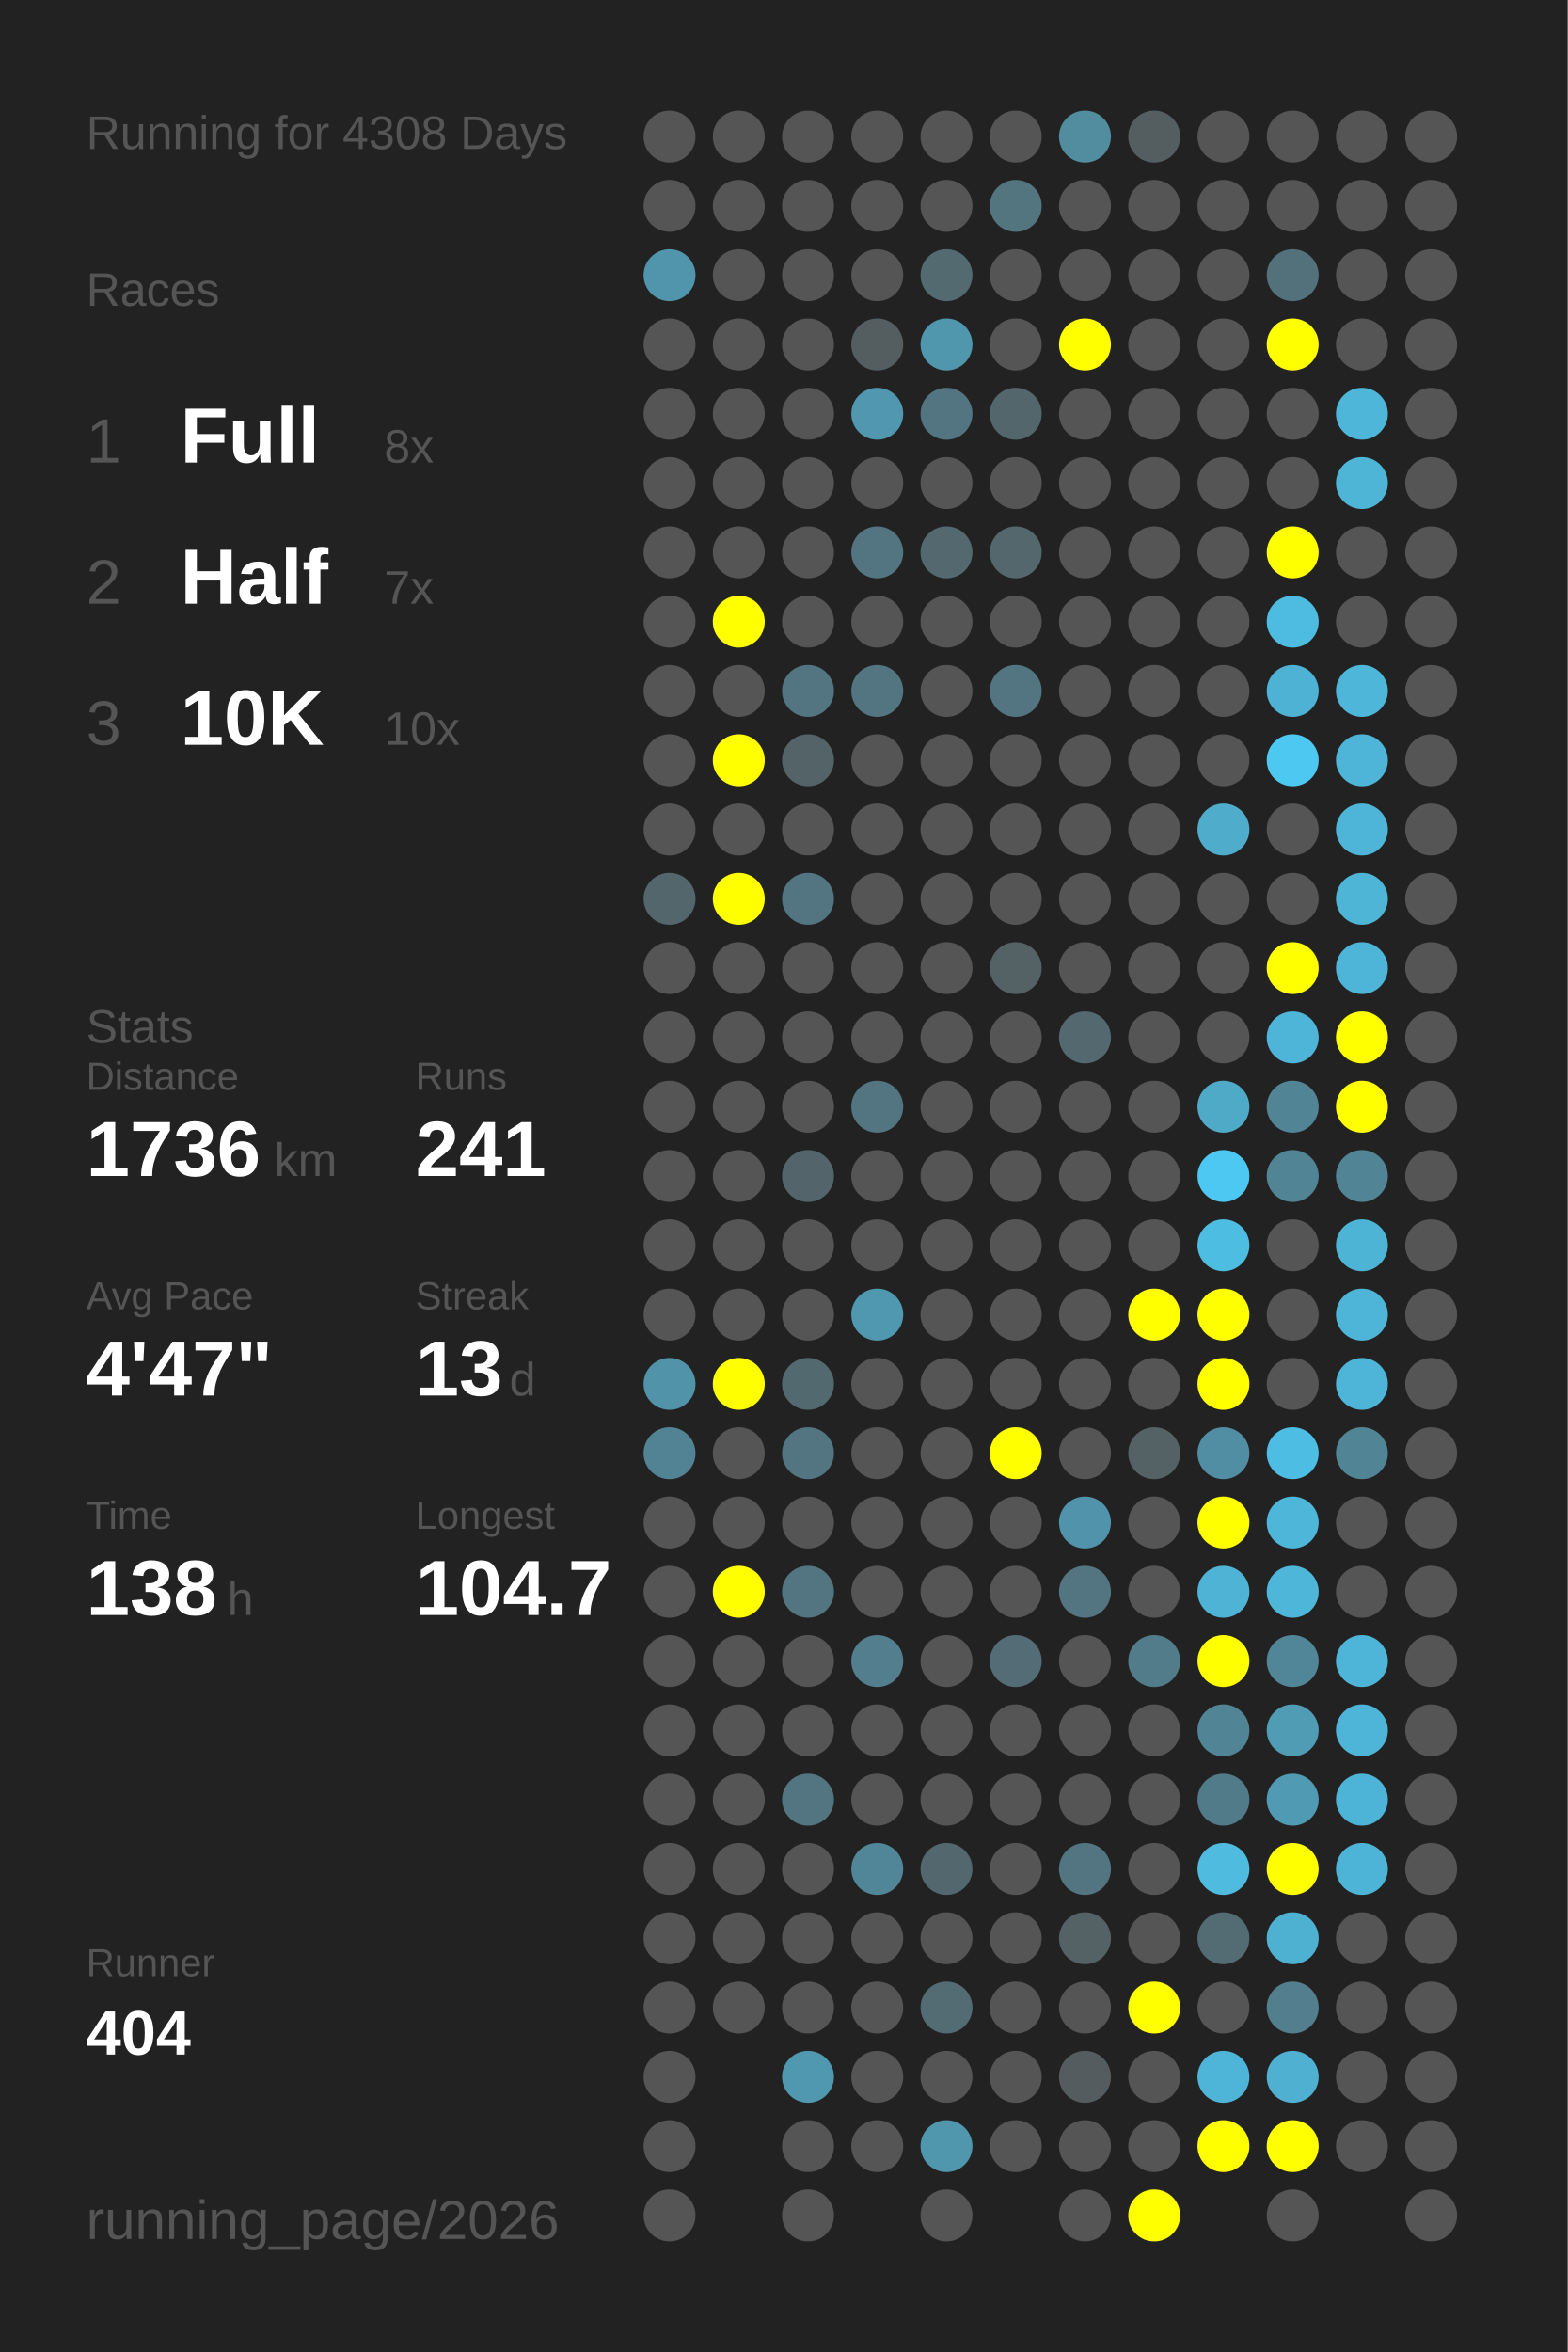
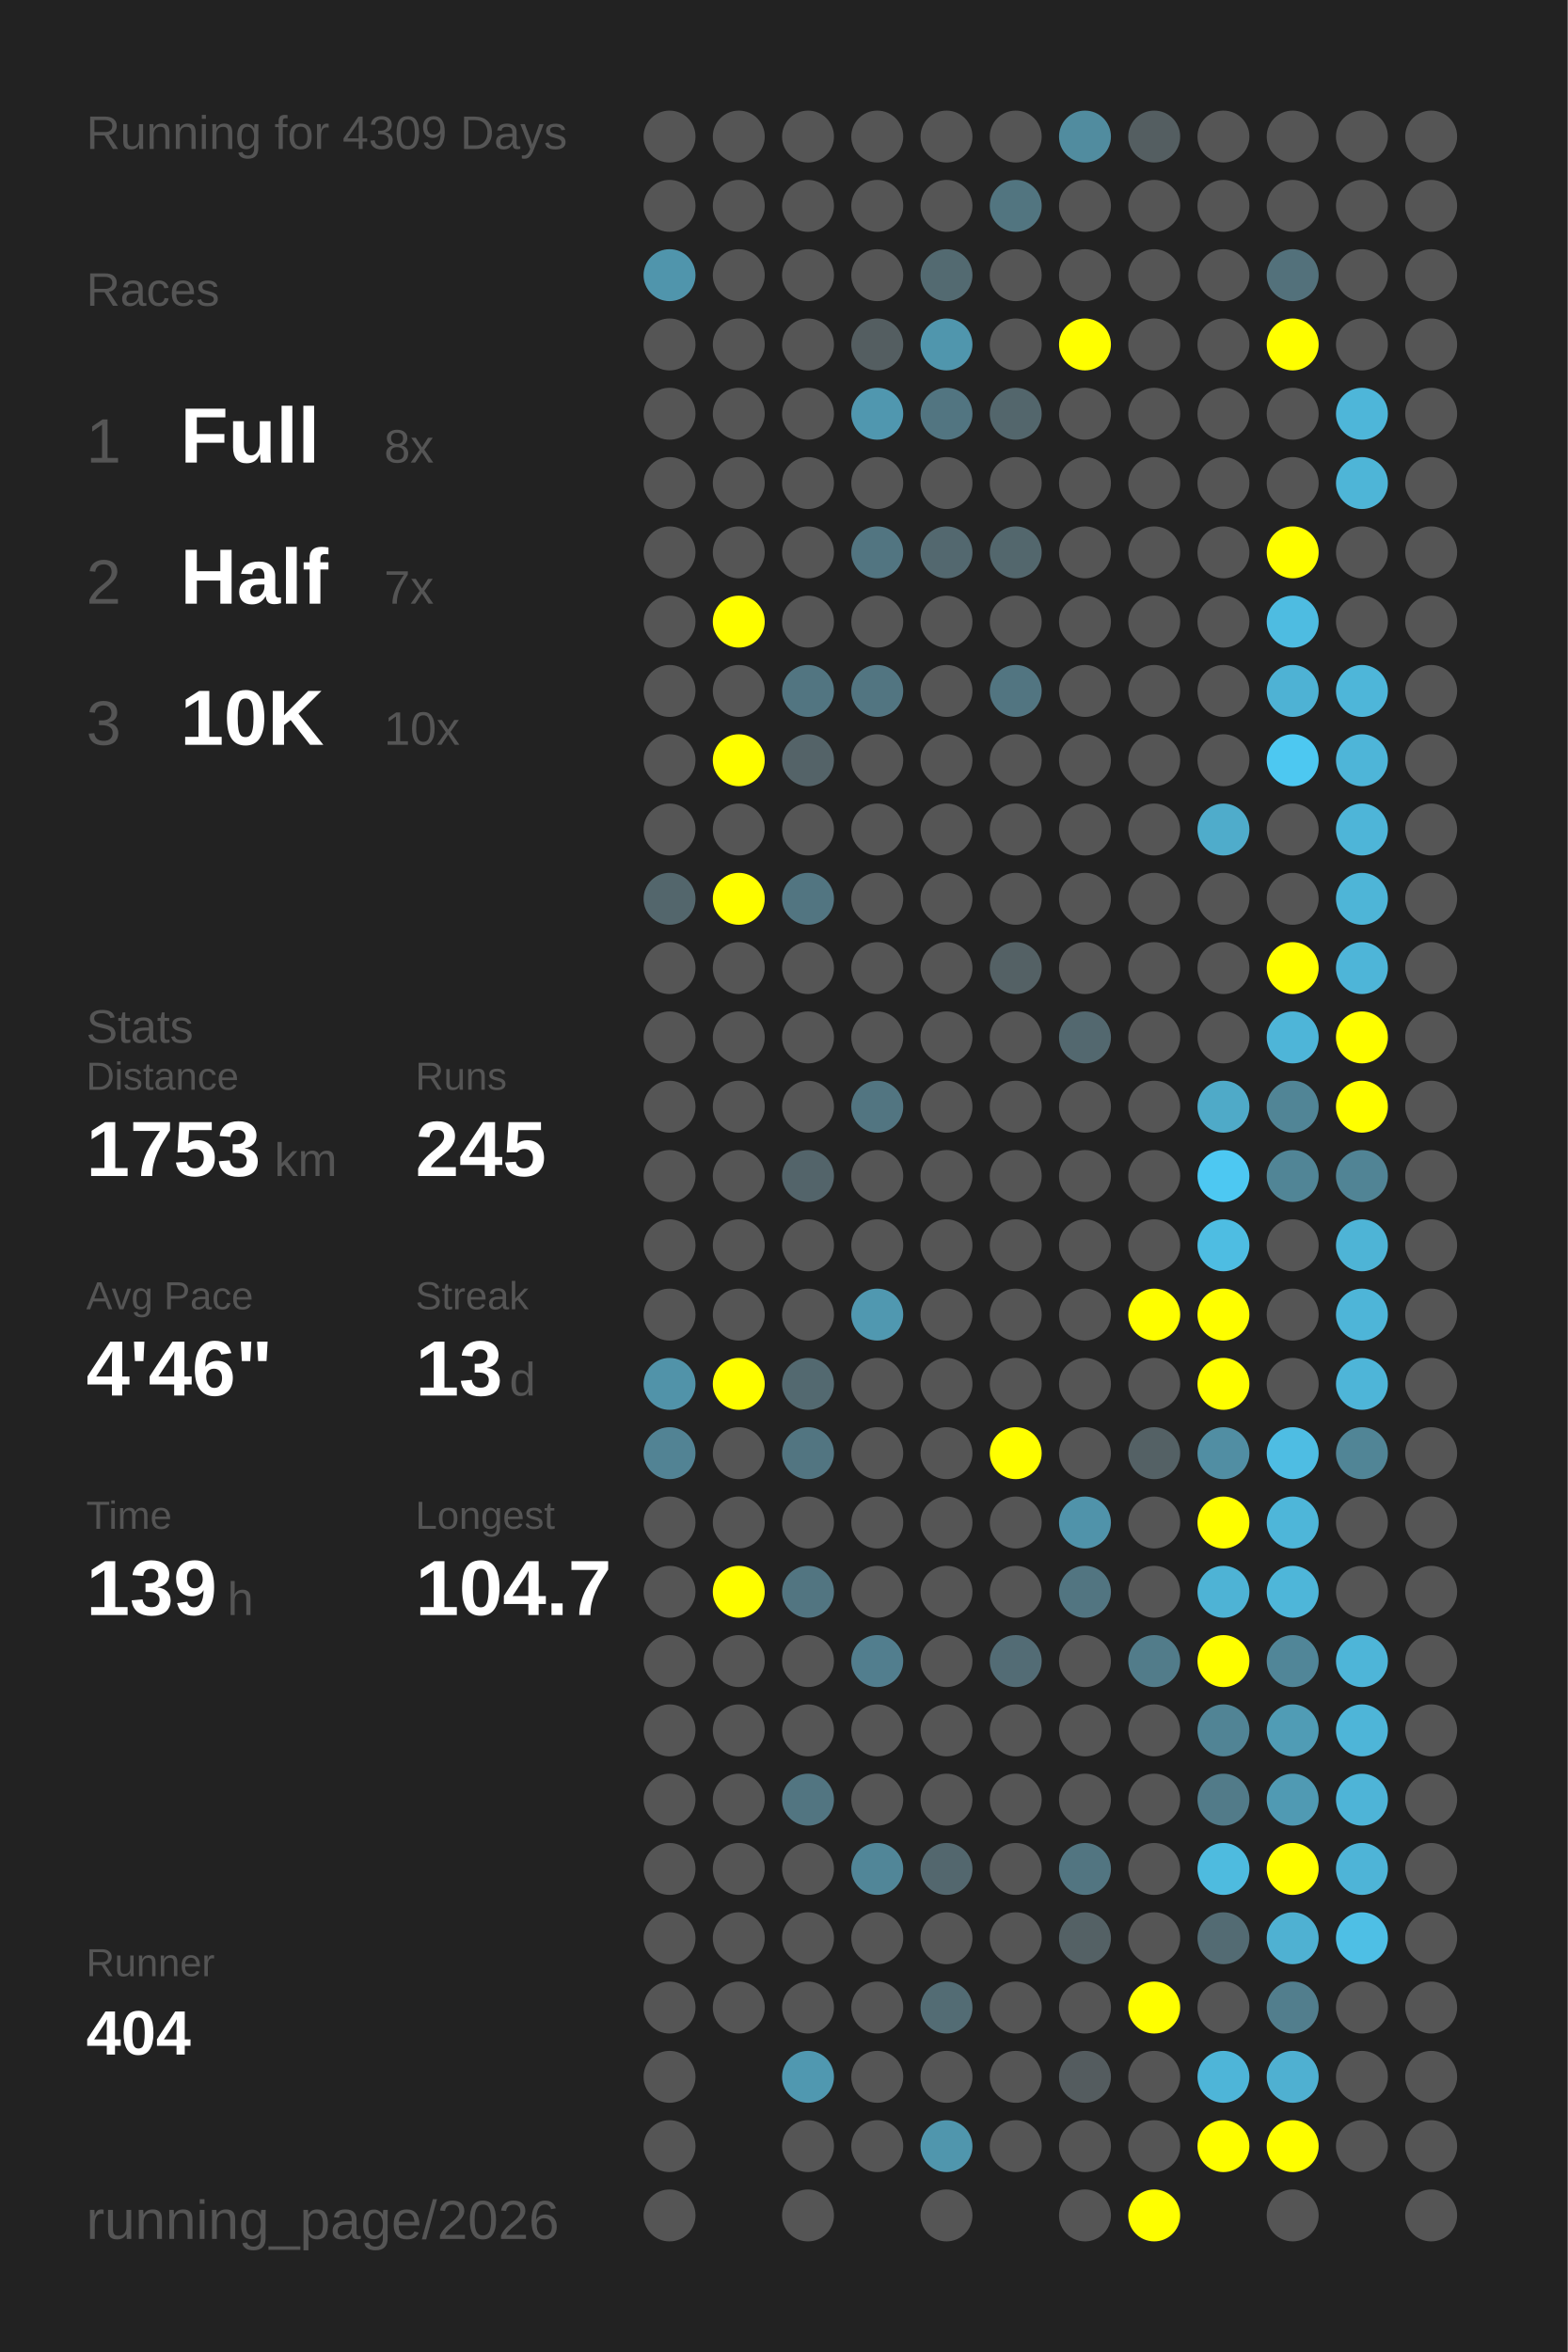
<svg xmlns="http://www.w3.org/2000/svg" baseProfile="full" height="300mm" version="1.1" viewBox="0,0,200,300" width="200mm">
  <defs />
  <rect fill="#222222" height="300" width="200" x="0" y="0" />
-   <text fill="#555555" style="font-size:6px; font-family:Arial;" x="11" y="19">Running for 4308 Days</text>
+   <text fill="#555555" style="font-size:6px; font-family:Arial;" x="11" y="19">Running for 4309 Days</text>
  <text fill="#555555" style="font-size:6px; font-family:Arial;" x="11" y="39">Races</text>
  <text fill="#555555" style="font-size:8px; font-family:Arial;" x="11" y="59">1</text>
  <text fill="#FFFFFF" style="font-size:10px; font-family:Arial; font-weight:bold;" x="23" y="59">Full</text>
  <text fill="#555555" style="font-size:6px; font-family:Arial;" x="49" y="59">8x</text>
  <text fill="#555555" style="font-size:8px; font-family:Arial;" x="11" y="77">2</text>
  <text fill="#FFFFFF" style="font-size:10px; font-family:Arial; font-weight:bold;" x="23" y="77">Half</text>
  <text fill="#555555" style="font-size:6px; font-family:Arial;" x="49" y="77">7x</text>
  <text fill="#555555" style="font-size:8px; font-family:Arial;" x="11" y="95">3</text>
  <text fill="#FFFFFF" style="font-size:10px; font-family:Arial; font-weight:bold;" x="23" y="95">10K</text>
  <text fill="#555555" style="font-size:6px; font-family:Arial;" x="49" y="95">10x</text>
  <text fill="#555555" style="font-size:6px; font-family:Arial;" x="11" y="133">Stats</text>
  <text fill="#555555" style="font-size:5px; font-family:Arial;" x="11" y="139">Distance</text>
-   <text fill="#FFFFFF" style="font-size:10px; font-family:Arial; font-weight:bold;" x="11" y="150">1736</text>
+   <text fill="#FFFFFF" style="font-size:10px; font-family:Arial; font-weight:bold;" x="11" y="150">1753</text>
  <text fill="#555555" style="font-size:6px; font-family:Arial;" x="35" y="150">km</text>
  <text fill="#555555" style="font-size:5px; font-family:Arial;" x="53" y="139">Runs</text>
-   <text fill="#FFFFFF" style="font-size:10px; font-family:Arial; font-weight:bold;" x="53" y="150">241</text>
+   <text fill="#FFFFFF" style="font-size:10px; font-family:Arial; font-weight:bold;" x="53" y="150">245</text>
  <text fill="#555555" style="font-size:5px; font-family:Arial;" x="11" y="167">Avg Pace</text>
-   <text fill="#FFFFFF" style="font-size:10px; font-family:Arial; font-weight:bold;" x="11" y="178">4'47"</text>
+   <text fill="#FFFFFF" style="font-size:10px; font-family:Arial; font-weight:bold;" x="11" y="178">4'46"</text>
  <text fill="#555555" style="font-size:5px; font-family:Arial;" x="53" y="167">Streak</text>
  <text fill="#FFFFFF" style="font-size:10px; font-family:Arial; font-weight:bold;" x="53" y="178">13</text>
  <text fill="#555555" style="font-size:6px; font-family:Arial;" x="65" y="178">d</text>
  <text fill="#555555" style="font-size:5px; font-family:Arial;" x="11" y="195">Time</text>
-   <text fill="#FFFFFF" style="font-size:10px; font-family:Arial; font-weight:bold;" x="11" y="206">138</text>
+   <text fill="#FFFFFF" style="font-size:10px; font-family:Arial; font-weight:bold;" x="11" y="206">139</text>
  <text fill="#555555" style="font-size:6px; font-family:Arial;" x="29" y="206">h</text>
  <text fill="#555555" style="font-size:5px; font-family:Arial;" x="53" y="195">Longest</text>
  <text fill="#FFFFFF" style="font-size:10px; font-family:Arial; font-weight:bold;" x="53" y="206">104.7</text>
  <text fill="#555555" style="font-size:5px; font-family:Arial;" x="11" y="252.065">Runner</text>
  <text fill="#FFFFFF" style="font-size:8px; font-family:Arial; font-weight:bold;" x="11" y="262.065">404</text>
  <text fill="#555555" style="font-size:7px; font-family:Arial;" x="11" y="285.581">running_page/2026</text>
  <circle cx="85.417" cy="17.419" fill="#555555" r="3.312" />
  <circle cx="85.417" cy="26.258" fill="#555555" r="3.312" />
  <circle cx="85.417" cy="35.097" fill="#5095ac" r="3.312" />
  <circle cx="85.417" cy="43.935" fill="#555555" r="3.312" />
  <circle cx="85.417" cy="52.774" fill="#555555" r="3.312" />
  <circle cx="85.417" cy="61.613" fill="#555555" r="3.312" />
  <circle cx="85.417" cy="70.452" fill="#555555" r="3.312" />
  <circle cx="85.417" cy="79.29" fill="#555555" r="3.312" />
  <circle cx="85.417" cy="88.129" fill="#555555" r="3.312" />
  <circle cx="85.417" cy="96.968" fill="#555555" r="3.312" />
  <circle cx="85.417" cy="105.806" fill="#555555" r="3.312" />
  <circle cx="85.417" cy="114.645" fill="#53666c" r="3.312" />
  <circle cx="85.417" cy="123.484" fill="#555555" r="3.312" />
  <circle cx="85.417" cy="132.323" fill="#555555" r="3.312" />
  <circle cx="85.417" cy="141.161" fill="#555555" r="3.312" />
  <circle cx="85.417" cy="150" fill="#555555" r="3.312" />
  <circle cx="85.417" cy="158.839" fill="#555555" r="3.312" />
  <circle cx="85.417" cy="167.677" fill="#555555" r="3.312" />
  <circle cx="85.417" cy="176.516" fill="#5193a9" r="3.312" />
  <circle cx="85.417" cy="185.355" fill="#528394" r="3.312" />
  <circle cx="85.417" cy="194.194" fill="#555555" r="3.312" />
  <circle cx="85.417" cy="203.032" fill="#555555" r="3.312" />
  <circle cx="85.417" cy="211.871" fill="#555555" r="3.312" />
  <circle cx="85.417" cy="220.71" fill="#555555" r="3.312" />
  <circle cx="85.417" cy="229.548" fill="#555555" r="3.312" />
  <circle cx="85.417" cy="238.387" fill="#555555" r="3.312" />
  <circle cx="85.417" cy="247.226" fill="#555555" r="3.312" />
  <circle cx="85.417" cy="256.065" fill="#555555" r="3.312" />
  <circle cx="85.417" cy="264.903" fill="#555555" r="3.312" />
  <circle cx="85.417" cy="273.742" fill="#555555" r="3.312" />
  <circle cx="85.417" cy="282.581" fill="#555555" r="3.312" />
  <circle cx="94.25" cy="17.419" fill="#555555" r="3.312" />
  <circle cx="94.25" cy="26.258" fill="#555555" r="3.312" />
  <circle cx="94.25" cy="35.097" fill="#555555" r="3.312" />
  <circle cx="94.25" cy="43.935" fill="#555555" r="3.312" />
  <circle cx="94.25" cy="52.774" fill="#555555" r="3.312" />
  <circle cx="94.25" cy="61.613" fill="#555555" r="3.312" />
  <circle cx="94.25" cy="70.452" fill="#555555" r="3.312" />
  <circle cx="94.25" cy="79.29" fill="#FFFF00" r="3.312" />
  <circle cx="94.25" cy="88.129" fill="#555555" r="3.312" />
  <circle cx="94.25" cy="96.968" fill="#FFFF00" r="3.312" />
  <circle cx="94.25" cy="105.806" fill="#555555" r="3.312" />
  <circle cx="94.25" cy="114.645" fill="#FFFF00" r="3.312" />
  <circle cx="94.25" cy="123.484" fill="#555555" r="3.312" />
  <circle cx="94.25" cy="132.323" fill="#555555" r="3.312" />
  <circle cx="94.25" cy="141.161" fill="#555555" r="3.312" />
  <circle cx="94.25" cy="150" fill="#555555" r="3.312" />
  <circle cx="94.25" cy="158.839" fill="#555555" r="3.312" />
  <circle cx="94.25" cy="167.677" fill="#555555" r="3.312" />
  <circle cx="94.25" cy="176.516" fill="#FFFF00" r="3.312" />
  <circle cx="94.25" cy="185.355" fill="#555555" r="3.312" />
  <circle cx="94.25" cy="194.194" fill="#555555" r="3.312" />
  <circle cx="94.25" cy="203.032" fill="#FFFF00" r="3.312" />
  <circle cx="94.25" cy="211.871" fill="#555555" r="3.312" />
  <circle cx="94.25" cy="220.71" fill="#555555" r="3.312" />
  <circle cx="94.25" cy="229.548" fill="#555555" r="3.312" />
  <circle cx="94.25" cy="238.387" fill="#555555" r="3.312" />
  <circle cx="94.25" cy="247.226" fill="#555555" r="3.312" />
  <circle cx="94.25" cy="256.065" fill="#555555" r="3.312" />
  <circle cx="103.083" cy="17.419" fill="#555555" r="3.312" />
  <circle cx="103.083" cy="26.258" fill="#555555" r="3.312" />
  <circle cx="103.083" cy="35.097" fill="#555555" r="3.312" />
  <circle cx="103.083" cy="43.935" fill="#555555" r="3.312" />
  <circle cx="103.083" cy="52.774" fill="#555555" r="3.312" />
  <circle cx="103.083" cy="61.613" fill="#555555" r="3.312" />
  <circle cx="103.083" cy="70.452" fill="#555555" r="3.312" />
  <circle cx="103.083" cy="79.29" fill="#555555" r="3.312" />
  <circle cx="103.083" cy="88.129" fill="#527581" r="3.312" />
  <circle cx="103.083" cy="96.968" fill="#546368" r="3.312" />
  <circle cx="103.083" cy="105.806" fill="#555555" r="3.312" />
  <circle cx="103.083" cy="114.645" fill="#527581" r="3.312" />
  <circle cx="103.083" cy="123.484" fill="#555555" r="3.312" />
  <circle cx="103.083" cy="132.323" fill="#555555" r="3.312" />
  <circle cx="103.083" cy="141.161" fill="#555555" r="3.312" />
  <circle cx="103.083" cy="150" fill="#53646a" r="3.312" />
  <circle cx="103.083" cy="158.839" fill="#555555" r="3.312" />
  <circle cx="103.083" cy="167.677" fill="#555555" r="3.312" />
  <circle cx="103.083" cy="176.516" fill="#536970" r="3.312" />
  <circle cx="103.083" cy="185.355" fill="#527581" r="3.312" />
  <circle cx="103.083" cy="194.194" fill="#555555" r="3.312" />
  <circle cx="103.083" cy="203.032" fill="#527581" r="3.312" />
  <circle cx="103.083" cy="211.871" fill="#555555" r="3.312" />
  <circle cx="103.083" cy="220.71" fill="#555555" r="3.312" />
  <circle cx="103.083" cy="229.548" fill="#527581" r="3.312" />
  <circle cx="103.083" cy="238.387" fill="#555555" r="3.312" />
  <circle cx="103.083" cy="247.226" fill="#555555" r="3.312" />
  <circle cx="103.083" cy="256.065" fill="#555555" r="3.312" />
  <circle cx="103.083" cy="264.903" fill="#5098b0" r="3.312" />
  <circle cx="103.083" cy="273.742" fill="#555555" r="3.312" />
  <circle cx="103.083" cy="282.581" fill="#555555" r="3.312" />
  <circle cx="111.917" cy="17.419" fill="#555555" r="3.312" />
  <circle cx="111.917" cy="26.258" fill="#555555" r="3.312" />
  <circle cx="111.917" cy="35.097" fill="#555555" r="3.312" />
  <circle cx="111.917" cy="43.935" fill="#545e61" r="3.312" />
  <circle cx="111.917" cy="52.774" fill="#5097af" r="3.312" />
  <circle cx="111.917" cy="61.613" fill="#555555" r="3.312" />
  <circle cx="111.917" cy="70.452" fill="#527581" r="3.312" />
  <circle cx="111.917" cy="79.29" fill="#555555" r="3.312" />
  <circle cx="111.917" cy="88.129" fill="#527581" r="3.312" />
  <circle cx="111.917" cy="96.968" fill="#555555" r="3.312" />
  <circle cx="111.917" cy="105.806" fill="#555555" r="3.312" />
  <circle cx="111.917" cy="114.645" fill="#555555" r="3.312" />
  <circle cx="111.917" cy="123.484" fill="#555555" r="3.312" />
  <circle cx="111.917" cy="132.323" fill="#555555" r="3.312" />
  <circle cx="111.917" cy="141.161" fill="#527581" r="3.312" />
  <circle cx="111.917" cy="150" fill="#555555" r="3.312" />
  <circle cx="111.917" cy="158.839" fill="#555555" r="3.312" />
  <circle cx="111.917" cy="167.677" fill="#5098b0" r="3.312" />
  <circle cx="111.917" cy="176.516" fill="#555555" r="3.312" />
  <circle cx="111.917" cy="185.355" fill="#555555" r="3.312" />
  <circle cx="111.917" cy="194.194" fill="#555555" r="3.312" />
  <circle cx="111.917" cy="203.032" fill="#555555" r="3.312" />
  <circle cx="111.917" cy="211.871" fill="#527e8e" r="3.312" />
  <circle cx="111.917" cy="220.71" fill="#555555" r="3.312" />
  <circle cx="111.917" cy="229.548" fill="#555555" r="3.312" />
  <circle cx="111.917" cy="238.387" fill="#518698" r="3.312" />
  <circle cx="111.917" cy="247.226" fill="#555555" r="3.312" />
  <circle cx="111.917" cy="256.065" fill="#555555" r="3.312" />
  <circle cx="111.917" cy="264.903" fill="#555555" r="3.312" />
  <circle cx="111.917" cy="273.742" fill="#555555" r="3.312" />
  <circle cx="120.75" cy="17.419" fill="#555555" r="3.312" />
  <circle cx="120.75" cy="26.258" fill="#555555" r="3.312" />
  <circle cx="120.75" cy="35.097" fill="#536a71" r="3.312" />
  <circle cx="120.75" cy="43.935" fill="#5096ad" r="3.312" />
  <circle cx="120.75" cy="52.774" fill="#527581" r="3.312" />
  <circle cx="120.75" cy="61.613" fill="#555555" r="3.312" />
  <circle cx="120.75" cy="70.452" fill="#53686f" r="3.312" />
  <circle cx="120.75" cy="79.29" fill="#555555" r="3.312" />
  <circle cx="120.75" cy="88.129" fill="#555555" r="3.312" />
  <circle cx="120.75" cy="96.968" fill="#555555" r="3.312" />
  <circle cx="120.75" cy="105.806" fill="#555555" r="3.312" />
  <circle cx="120.75" cy="114.645" fill="#555555" r="3.312" />
  <circle cx="120.75" cy="123.484" fill="#555555" r="3.312" />
  <circle cx="120.75" cy="132.323" fill="#555555" r="3.312" />
  <circle cx="120.75" cy="141.161" fill="#555555" r="3.312" />
  <circle cx="120.75" cy="150" fill="#555555" r="3.312" />
  <circle cx="120.75" cy="158.839" fill="#555555" r="3.312" />
  <circle cx="120.75" cy="167.677" fill="#555555" r="3.312" />
  <circle cx="120.75" cy="176.516" fill="#555555" r="3.312" />
  <circle cx="120.75" cy="185.355" fill="#555555" r="3.312" />
  <circle cx="120.75" cy="194.194" fill="#555555" r="3.312" />
  <circle cx="120.75" cy="203.032" fill="#555555" r="3.312" />
  <circle cx="120.75" cy="211.871" fill="#555555" r="3.312" />
  <circle cx="120.75" cy="220.71" fill="#555555" r="3.312" />
  <circle cx="120.75" cy="229.548" fill="#555555" r="3.312" />
  <circle cx="120.75" cy="238.387" fill="#53676e" r="3.312" />
  <circle cx="120.75" cy="247.226" fill="#555555" r="3.312" />
  <circle cx="120.75" cy="256.065" fill="#536c74" r="3.312" />
  <circle cx="120.75" cy="264.903" fill="#555555" r="3.312" />
  <circle cx="120.75" cy="273.742" fill="#5096ad" r="3.312" />
  <circle cx="120.75" cy="282.581" fill="#555555" r="3.312" />
  <circle cx="129.583" cy="17.419" fill="#555555" r="3.312" />
  <circle cx="129.583" cy="26.258" fill="#527580" r="3.312" />
  <circle cx="129.583" cy="35.097" fill="#555555" r="3.312" />
  <circle cx="129.583" cy="43.935" fill="#555555" r="3.312" />
  <circle cx="129.583" cy="52.774" fill="#53666c" r="3.312" />
  <circle cx="129.583" cy="61.613" fill="#555555" r="3.312" />
  <circle cx="129.583" cy="70.452" fill="#53676d" r="3.312" />
  <circle cx="129.583" cy="79.29" fill="#555555" r="3.312" />
  <circle cx="129.583" cy="88.129" fill="#527581" r="3.312" />
  <circle cx="129.583" cy="96.968" fill="#555555" r="3.312" />
  <circle cx="129.583" cy="105.806" fill="#555555" r="3.312" />
  <circle cx="129.583" cy="114.645" fill="#555555" r="3.312" />
  <circle cx="129.583" cy="123.484" fill="#546165" r="3.312" />
  <circle cx="129.583" cy="132.323" fill="#555555" r="3.312" />
  <circle cx="129.583" cy="141.161" fill="#555555" r="3.312" />
  <circle cx="129.583" cy="150" fill="#555555" r="3.312" />
  <circle cx="129.583" cy="158.839" fill="#555555" r="3.312" />
  <circle cx="129.583" cy="167.677" fill="#555555" r="3.312" />
  <circle cx="129.583" cy="176.516" fill="#555555" r="3.312" />
  <circle cx="129.583" cy="185.355" fill="#FFFF00" r="3.312" />
  <circle cx="129.583" cy="194.194" fill="#555555" r="3.312" />
  <circle cx="129.583" cy="203.032" fill="#555555" r="3.312" />
  <circle cx="129.583" cy="211.871" fill="#536c75" r="3.312" />
  <circle cx="129.583" cy="220.71" fill="#555555" r="3.312" />
  <circle cx="129.583" cy="229.548" fill="#555555" r="3.312" />
  <circle cx="129.583" cy="238.387" fill="#555555" r="3.312" />
  <circle cx="129.583" cy="247.226" fill="#555555" r="3.312" />
  <circle cx="129.583" cy="256.065" fill="#555555" r="3.312" />
  <circle cx="129.583" cy="264.903" fill="#555555" r="3.312" />
  <circle cx="129.583" cy="273.742" fill="#555555" r="3.312" />
  <circle cx="138.417" cy="17.419" fill="#518c9f" r="3.312" />
  <circle cx="138.417" cy="26.258" fill="#555555" r="3.312" />
  <circle cx="138.417" cy="35.097" fill="#555555" r="3.312" />
  <circle cx="138.417" cy="43.935" fill="#FFFF00" r="3.312" />
  <circle cx="138.417" cy="52.774" fill="#555555" r="3.312" />
  <circle cx="138.417" cy="61.613" fill="#555555" r="3.312" />
  <circle cx="138.417" cy="70.452" fill="#555555" r="3.312" />
  <circle cx="138.417" cy="79.29" fill="#555555" r="3.312" />
  <circle cx="138.417" cy="88.129" fill="#555555" r="3.312" />
  <circle cx="138.417" cy="96.968" fill="#555555" r="3.312" />
  <circle cx="138.417" cy="105.806" fill="#555555" r="3.312" />
  <circle cx="138.417" cy="114.645" fill="#555555" r="3.312" />
  <circle cx="138.417" cy="123.484" fill="#555555" r="3.312" />
  <circle cx="138.417" cy="132.323" fill="#53686f" r="3.312" />
  <circle cx="138.417" cy="141.161" fill="#555555" r="3.312" />
  <circle cx="138.417" cy="150" fill="#555555" r="3.312" />
  <circle cx="138.417" cy="158.839" fill="#555555" r="3.312" />
  <circle cx="138.417" cy="167.677" fill="#555555" r="3.312" />
  <circle cx="138.417" cy="176.516" fill="#555555" r="3.312" />
  <circle cx="138.417" cy="185.355" fill="#555555" r="3.312" />
  <circle cx="138.417" cy="194.194" fill="#5093aa" r="3.312" />
  <circle cx="138.417" cy="203.032" fill="#527581" r="3.312" />
  <circle cx="138.417" cy="211.871" fill="#555555" r="3.312" />
  <circle cx="138.417" cy="220.71" fill="#555555" r="3.312" />
  <circle cx="138.417" cy="229.548" fill="#555555" r="3.312" />
  <circle cx="138.417" cy="238.387" fill="#527581" r="3.312" />
  <circle cx="138.417" cy="247.226" fill="#546165" r="3.312" />
  <circle cx="138.417" cy="256.065" fill="#555555" r="3.312" />
  <circle cx="138.417" cy="264.903" fill="#545c5f" r="3.312" />
  <circle cx="138.417" cy="273.742" fill="#555555" r="3.312" />
  <circle cx="138.417" cy="282.581" fill="#555555" r="3.312" />
  <circle cx="147.25" cy="17.419" fill="#545e61" r="3.312" />
  <circle cx="147.25" cy="26.258" fill="#555555" r="3.312" />
  <circle cx="147.25" cy="35.097" fill="#555555" r="3.312" />
  <circle cx="147.25" cy="43.935" fill="#555555" r="3.312" />
  <circle cx="147.25" cy="52.774" fill="#555555" r="3.312" />
  <circle cx="147.25" cy="61.613" fill="#555555" r="3.312" />
  <circle cx="147.25" cy="70.452" fill="#555555" r="3.312" />
  <circle cx="147.25" cy="79.29" fill="#555555" r="3.312" />
  <circle cx="147.25" cy="88.129" fill="#555555" r="3.312" />
  <circle cx="147.25" cy="96.968" fill="#555555" r="3.312" />
  <circle cx="147.25" cy="105.806" fill="#555555" r="3.312" />
  <circle cx="147.25" cy="114.645" fill="#555555" r="3.312" />
  <circle cx="147.25" cy="123.484" fill="#555555" r="3.312" />
  <circle cx="147.25" cy="132.323" fill="#555555" r="3.312" />
  <circle cx="147.25" cy="141.161" fill="#555555" r="3.312" />
  <circle cx="147.25" cy="150" fill="#555555" r="3.312" />
  <circle cx="147.25" cy="158.839" fill="#555555" r="3.312" />
  <circle cx="147.25" cy="167.677" fill="#FFFF00" r="3.312" />
  <circle cx="147.25" cy="176.516" fill="#555555" r="3.312" />
  <circle cx="147.25" cy="185.355" fill="#546165" r="3.312" />
  <circle cx="147.25" cy="194.194" fill="#555555" r="3.312" />
  <circle cx="147.25" cy="203.032" fill="#555555" r="3.312" />
  <circle cx="147.25" cy="211.871" fill="#527c8a" r="3.312" />
  <circle cx="147.25" cy="220.71" fill="#555555" r="3.312" />
  <circle cx="147.25" cy="229.548" fill="#555555" r="3.312" />
  <circle cx="147.25" cy="238.387" fill="#555555" r="3.312" />
  <circle cx="147.25" cy="247.226" fill="#555555" r="3.312" />
  <circle cx="147.25" cy="256.065" fill="#FFFF00" r="3.312" />
  <circle cx="147.25" cy="264.903" fill="#555555" r="3.312" />
  <circle cx="147.25" cy="273.742" fill="#555555" r="3.312" />
  <circle cx="147.25" cy="282.581" fill="#FFFF00" r="3.312" />
  <circle cx="156.083" cy="17.419" fill="#555555" r="3.312" />
  <circle cx="156.083" cy="26.258" fill="#555555" r="3.312" />
  <circle cx="156.083" cy="35.097" fill="#555555" r="3.312" />
  <circle cx="156.083" cy="43.935" fill="#555555" r="3.312" />
  <circle cx="156.083" cy="52.774" fill="#555555" r="3.312" />
  <circle cx="156.083" cy="61.613" fill="#555555" r="3.312" />
  <circle cx="156.083" cy="70.452" fill="#555555" r="3.312" />
  <circle cx="156.083" cy="79.29" fill="#555555" r="3.312" />
  <circle cx="156.083" cy="88.129" fill="#555555" r="3.312" />
  <circle cx="156.083" cy="96.968" fill="#555555" r="3.312" />
  <circle cx="156.083" cy="105.806" fill="#4faccb" r="3.312" />
  <circle cx="156.083" cy="114.645" fill="#555555" r="3.312" />
  <circle cx="156.083" cy="123.484" fill="#555555" r="3.312" />
  <circle cx="156.083" cy="132.323" fill="#555555" r="3.312" />
  <circle cx="156.083" cy="141.161" fill="#4faac8" r="3.312" />
  <circle cx="156.083" cy="150" fill="#4dc8f2" r="3.312" />
  <circle cx="156.083" cy="158.839" fill="#4ebde2" r="3.312" />
  <circle cx="156.083" cy="167.677" fill="#FFFF00" r="3.312" />
  <circle cx="156.083" cy="176.516" fill="#FFFF00" r="3.312" />
  <circle cx="156.083" cy="185.355" fill="#518ea3" r="3.312" />
  <circle cx="156.083" cy="194.194" fill="#FFFF00" r="3.312" />
  <circle cx="156.083" cy="203.032" fill="#4eb3d5" r="3.312" />
  <circle cx="156.083" cy="211.871" fill="#FFFF00" r="3.312" />
  <circle cx="156.083" cy="220.71" fill="#518495" r="3.312" />
  <circle cx="156.083" cy="229.548" fill="#527b89" r="3.312" />
  <circle cx="156.083" cy="238.387" fill="#4ebbdf" r="3.312" />
  <circle cx="156.083" cy="247.226" fill="#536b73" r="3.312" />
  <circle cx="156.083" cy="256.065" fill="#555555" r="3.312" />
  <circle cx="156.083" cy="264.903" fill="#4eb5d8" r="3.312" />
  <circle cx="156.083" cy="273.742" fill="#FFFF00" r="3.312" />
  <circle cx="164.917" cy="17.419" fill="#555555" r="3.312" />
  <circle cx="164.917" cy="26.258" fill="#555555" r="3.312" />
  <circle cx="164.917" cy="35.097" fill="#53717b" r="3.312" />
  <circle cx="164.917" cy="43.935" fill="#FFFF00" r="3.312" />
  <circle cx="164.917" cy="52.774" fill="#555555" r="3.312" />
  <circle cx="164.917" cy="61.613" fill="#555555" r="3.312" />
  <circle cx="164.917" cy="70.452" fill="#FFFF00" r="3.312" />
  <circle cx="164.917" cy="79.29" fill="#4ebce1" r="3.312" />
  <circle cx="164.917" cy="88.129" fill="#4eb2d4" r="3.312" />
  <circle cx="164.917" cy="96.968" fill="#4dc8f1" r="3.312" />
  <circle cx="164.917" cy="105.806" fill="#555555" r="3.312" />
  <circle cx="164.917" cy="114.645" fill="#555555" r="3.312" />
  <circle cx="164.917" cy="123.484" fill="#FFFF00" r="3.312" />
  <circle cx="164.917" cy="132.323" fill="#4eb5d8" r="3.312" />
  <circle cx="164.917" cy="141.161" fill="#518596" r="3.312" />
  <circle cx="164.917" cy="150" fill="#518596" r="3.312" />
  <circle cx="164.917" cy="158.839" fill="#555555" r="3.312" />
  <circle cx="164.917" cy="167.677" fill="#555555" r="3.312" />
  <circle cx="164.917" cy="176.516" fill="#555555" r="3.312" />
  <circle cx="164.917" cy="185.355" fill="#4ebde3" r="3.312" />
  <circle cx="164.917" cy="194.194" fill="#4eb6d9" r="3.312" />
  <circle cx="164.917" cy="203.032" fill="#4eb6d9" r="3.312" />
  <circle cx="164.917" cy="211.871" fill="#518698" r="3.312" />
  <circle cx="164.917" cy="220.71" fill="#509cb5" r="3.312" />
  <circle cx="164.917" cy="229.548" fill="#509ab3" r="3.312" />
  <circle cx="164.917" cy="238.387" fill="#FFFF00" r="3.312" />
  <circle cx="164.917" cy="247.226" fill="#4fb1d2" r="3.312" />
  <circle cx="164.917" cy="256.065" fill="#527e8d" r="3.312" />
  <circle cx="164.917" cy="264.903" fill="#4fb0d1" r="3.312" />
  <circle cx="164.917" cy="273.742" fill="#FFFF00" r="3.312" />
  <circle cx="164.917" cy="282.581" fill="#555555" r="3.312" />
  <circle cx="173.75" cy="17.419" fill="#555555" r="3.312" />
  <circle cx="173.75" cy="26.258" fill="#555555" r="3.312" />
  <circle cx="173.75" cy="35.097" fill="#555555" r="3.312" />
  <circle cx="173.75" cy="43.935" fill="#555555" r="3.312" />
  <circle cx="173.75" cy="52.774" fill="#4eb6d9" r="3.312" />
  <circle cx="173.75" cy="61.613" fill="#4eb5d7" r="3.312" />
  <circle cx="173.75" cy="70.452" fill="#555555" r="3.312" />
  <circle cx="173.75" cy="79.29" fill="#555555" r="3.312" />
  <circle cx="173.75" cy="88.129" fill="#4eb6d9" r="3.312" />
  <circle cx="173.75" cy="96.968" fill="#4eb5d8" r="3.312" />
  <circle cx="173.75" cy="105.806" fill="#4eb5d8" r="3.312" />
  <circle cx="173.75" cy="114.645" fill="#4eb5d7" r="3.312" />
  <circle cx="173.75" cy="123.484" fill="#4eb5d8" r="3.312" />
  <circle cx="173.75" cy="132.323" fill="#FFFF00" r="3.312" />
  <circle cx="173.75" cy="141.161" fill="#FFFF00" r="3.312" />
  <circle cx="173.75" cy="150" fill="#518495" r="3.312" />
  <circle cx="173.75" cy="158.839" fill="#4eb4d6" r="3.312" />
  <circle cx="173.75" cy="167.677" fill="#4eb5d8" r="3.312" />
  <circle cx="173.75" cy="176.516" fill="#4eb5d8" r="3.312" />
  <circle cx="173.75" cy="185.355" fill="#518596" r="3.312" />
  <circle cx="173.75" cy="194.194" fill="#555555" r="3.312" />
  <circle cx="173.75" cy="203.032" fill="#555555" r="3.312" />
  <circle cx="173.75" cy="211.871" fill="#4eb5d8" r="3.312" />
  <circle cx="173.75" cy="220.71" fill="#4eb5d8" r="3.312" />
  <circle cx="173.75" cy="229.548" fill="#4eb4d7" r="3.312" />
  <circle cx="173.75" cy="238.387" fill="#4eb4d7" r="3.312" />
-   <circle cx="173.75" cy="247.226" fill="#555555" r="3.312" />
+   <circle cx="173.75" cy="247.226" fill="#4ebfe5" r="3.312" />
  <circle cx="173.75" cy="256.065" fill="#555555" r="3.312" />
  <circle cx="173.75" cy="264.903" fill="#555555" r="3.312" />
  <circle cx="173.75" cy="273.742" fill="#555555" r="3.312" />
  <circle cx="182.583" cy="17.419" fill="#555555" r="3.312" />
  <circle cx="182.583" cy="26.258" fill="#555555" r="3.312" />
  <circle cx="182.583" cy="35.097" fill="#555555" r="3.312" />
  <circle cx="182.583" cy="43.935" fill="#555555" r="3.312" />
  <circle cx="182.583" cy="52.774" fill="#555555" r="3.312" />
  <circle cx="182.583" cy="61.613" fill="#555555" r="3.312" />
  <circle cx="182.583" cy="70.452" fill="#555555" r="3.312" />
  <circle cx="182.583" cy="79.29" fill="#555555" r="3.312" />
  <circle cx="182.583" cy="88.129" fill="#555555" r="3.312" />
  <circle cx="182.583" cy="96.968" fill="#555555" r="3.312" />
  <circle cx="182.583" cy="105.806" fill="#555555" r="3.312" />
  <circle cx="182.583" cy="114.645" fill="#555555" r="3.312" />
  <circle cx="182.583" cy="123.484" fill="#555555" r="3.312" />
  <circle cx="182.583" cy="132.323" fill="#555555" r="3.312" />
  <circle cx="182.583" cy="141.161" fill="#555555" r="3.312" />
  <circle cx="182.583" cy="150" fill="#555555" r="3.312" />
  <circle cx="182.583" cy="158.839" fill="#555555" r="3.312" />
  <circle cx="182.583" cy="167.677" fill="#555555" r="3.312" />
  <circle cx="182.583" cy="176.516" fill="#555555" r="3.312" />
  <circle cx="182.583" cy="185.355" fill="#555555" r="3.312" />
  <circle cx="182.583" cy="194.194" fill="#555555" r="3.312" />
  <circle cx="182.583" cy="203.032" fill="#555555" r="3.312" />
  <circle cx="182.583" cy="211.871" fill="#555555" r="3.312" />
  <circle cx="182.583" cy="220.71" fill="#555555" r="3.312" />
  <circle cx="182.583" cy="229.548" fill="#555555" r="3.312" />
  <circle cx="182.583" cy="238.387" fill="#555555" r="3.312" />
  <circle cx="182.583" cy="247.226" fill="#555555" r="3.312" />
  <circle cx="182.583" cy="256.065" fill="#555555" r="3.312" />
  <circle cx="182.583" cy="264.903" fill="#555555" r="3.312" />
  <circle cx="182.583" cy="273.742" fill="#555555" r="3.312" />
  <circle cx="182.583" cy="282.581" fill="#555555" r="3.312" />
</svg>
